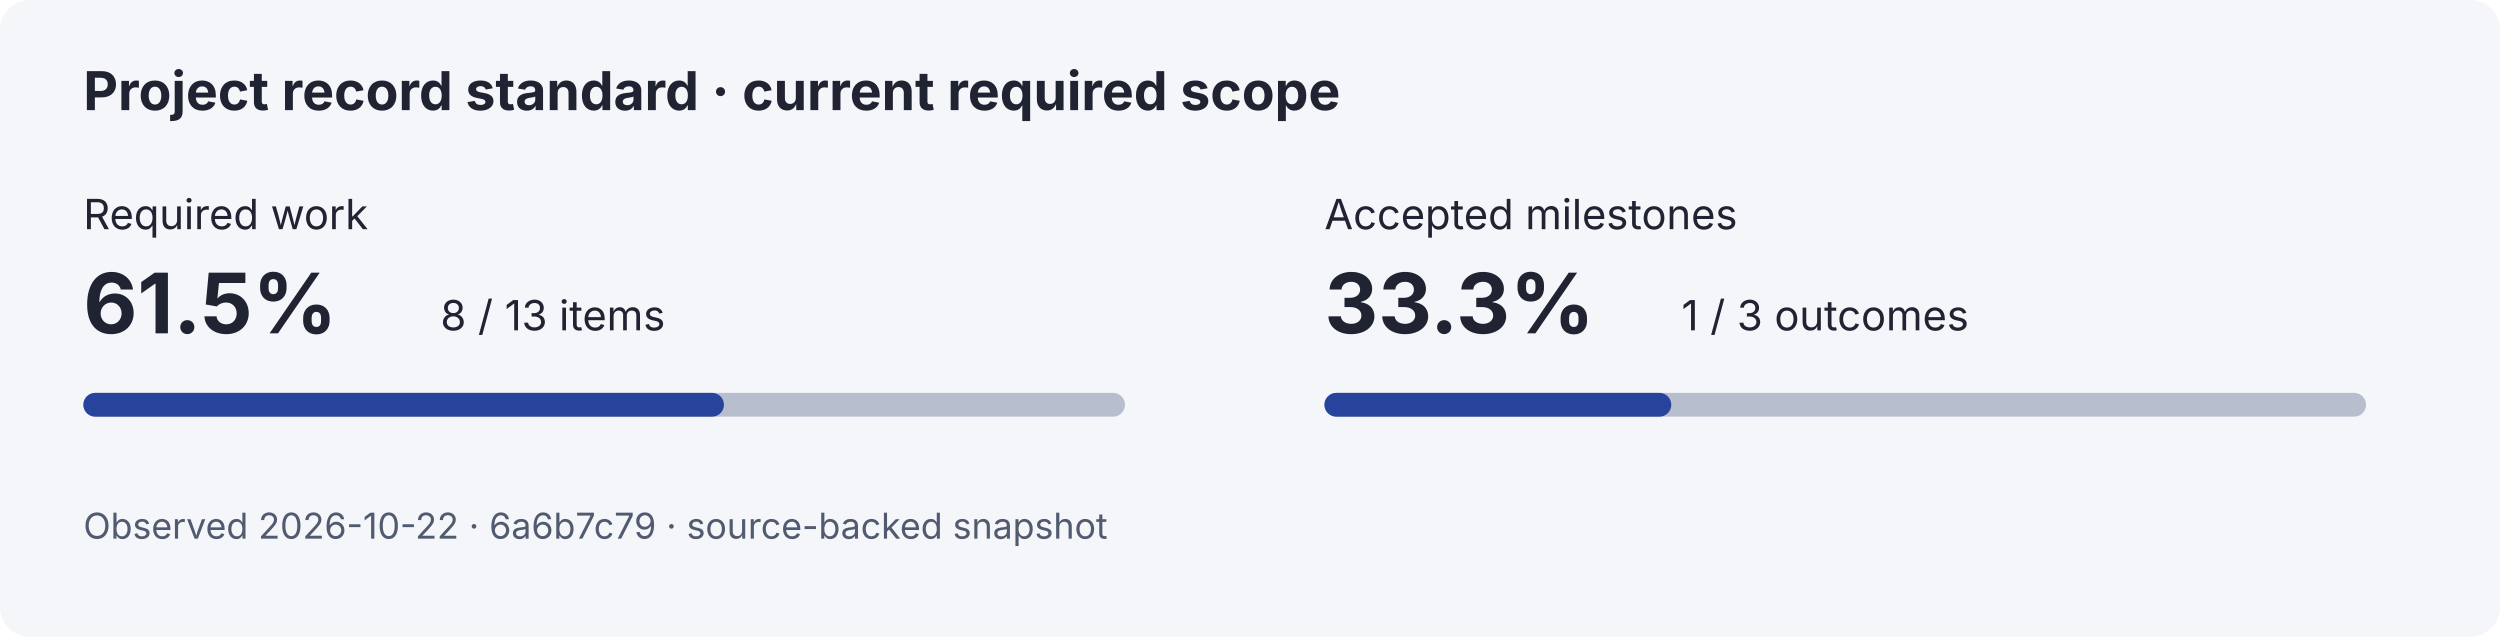
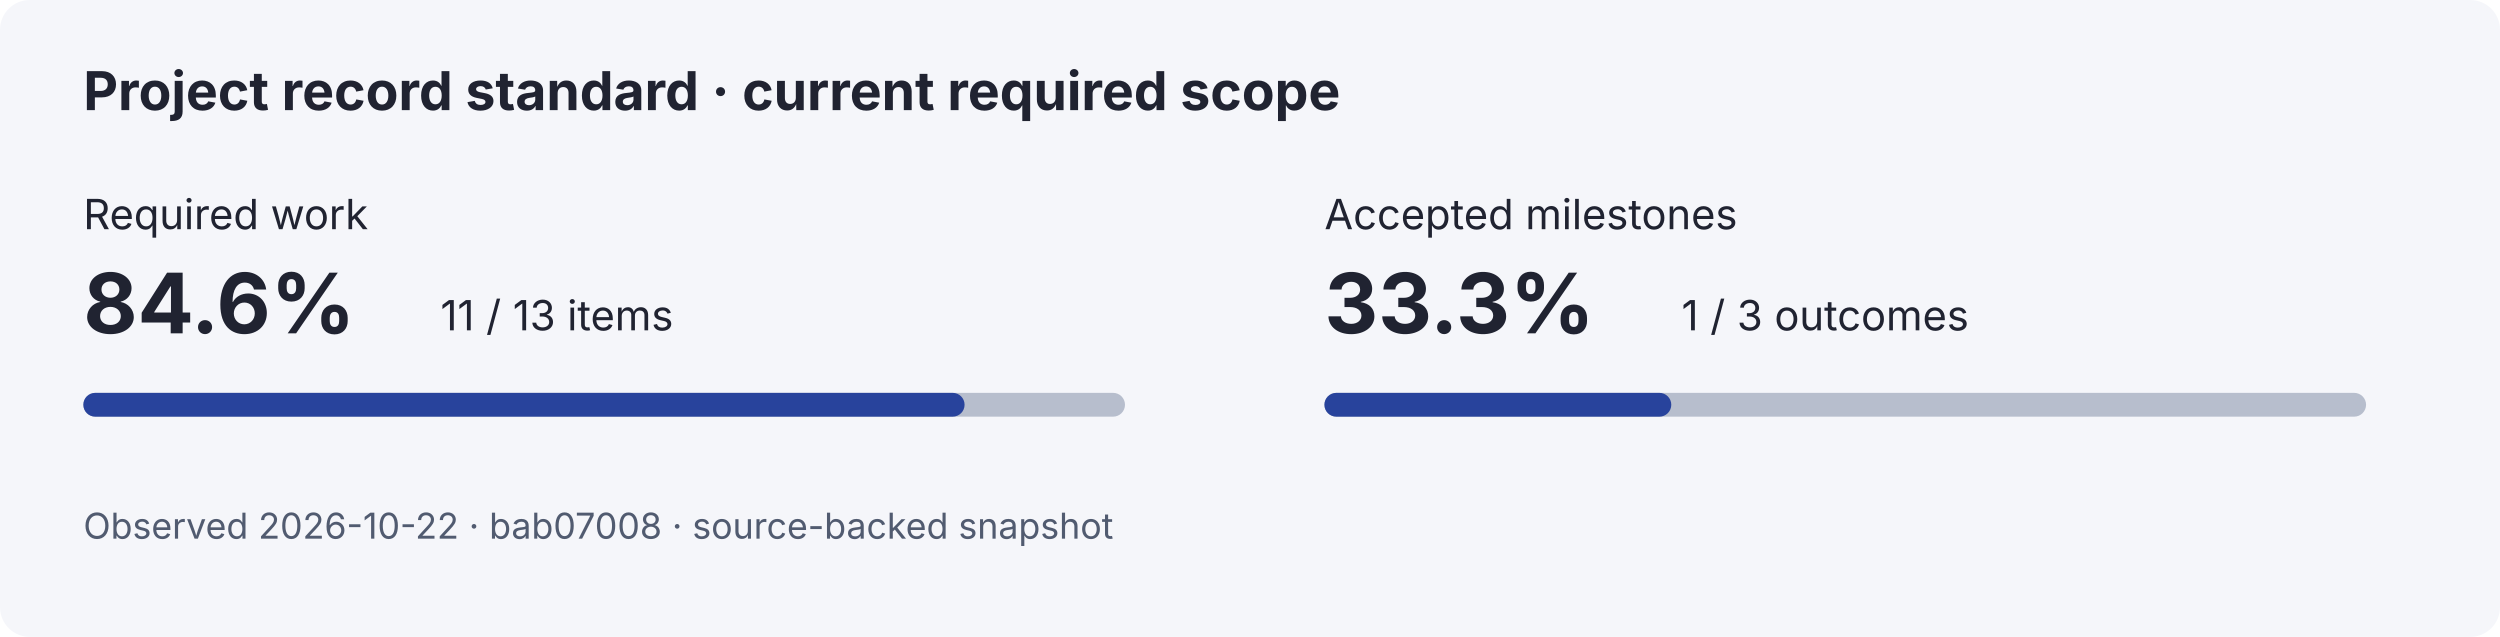
<svg xmlns="http://www.w3.org/2000/svg" role="img" aria-labelledby="title desc" viewBox="0 0 840 214">
  <rect width="840" height="214" rx="10" fill="#F5F6FA" />
  <g font-family="system-ui, -apple-system, sans-serif" fill="#202331">
    <text x="28" y="37" font-size="18" font-weight="700">Project record standard · current required scope</text>
    <text x="28" y="77" font-size="14">Required work</text>
-     <text x="28" y="112" font-size="28" font-weight="700">61.5%</text>
-     <text x="148" y="111" font-size="14">8 / 13 items</text>
+     <text x="28" y="112" font-size="28" font-weight="700">84.6%</text>
+     <text x="148" y="111" font-size="14">11 / 13 items</text>
    <rect x="28" y="132" width="350" height="8" rx="4" fill="#B7BECD" />
-     <rect x="28" y="132" width="215.25" height="8" rx="4" fill="#28439C" />
+     <rect x="28" y="132" width="296.10" height="8" rx="4" fill="#28439C" />
    <text x="445" y="77" font-size="14">Accepted milestones</text>
    <text x="445" y="112" font-size="28" font-weight="700">33.3%</text>
    <text x="565" y="111" font-size="14">1 / 3 outcomes</text>
    <rect x="445" y="132" width="350" height="8" rx="4" fill="#B7BECD" />
    <rect x="445" y="132" width="116.55" height="8" rx="4" fill="#28439C" />
-     <text x="28" y="181" font-size="12" fill="#515B70">Observed 2026-10-22 · 6a6b7c79 · source-backed snapshot</text>
+     <text x="28" y="181" font-size="12" fill="#515B70">Observed 2026-10-22 · bab07008 · source-backed snapshot</text>
  </g>
</svg>
